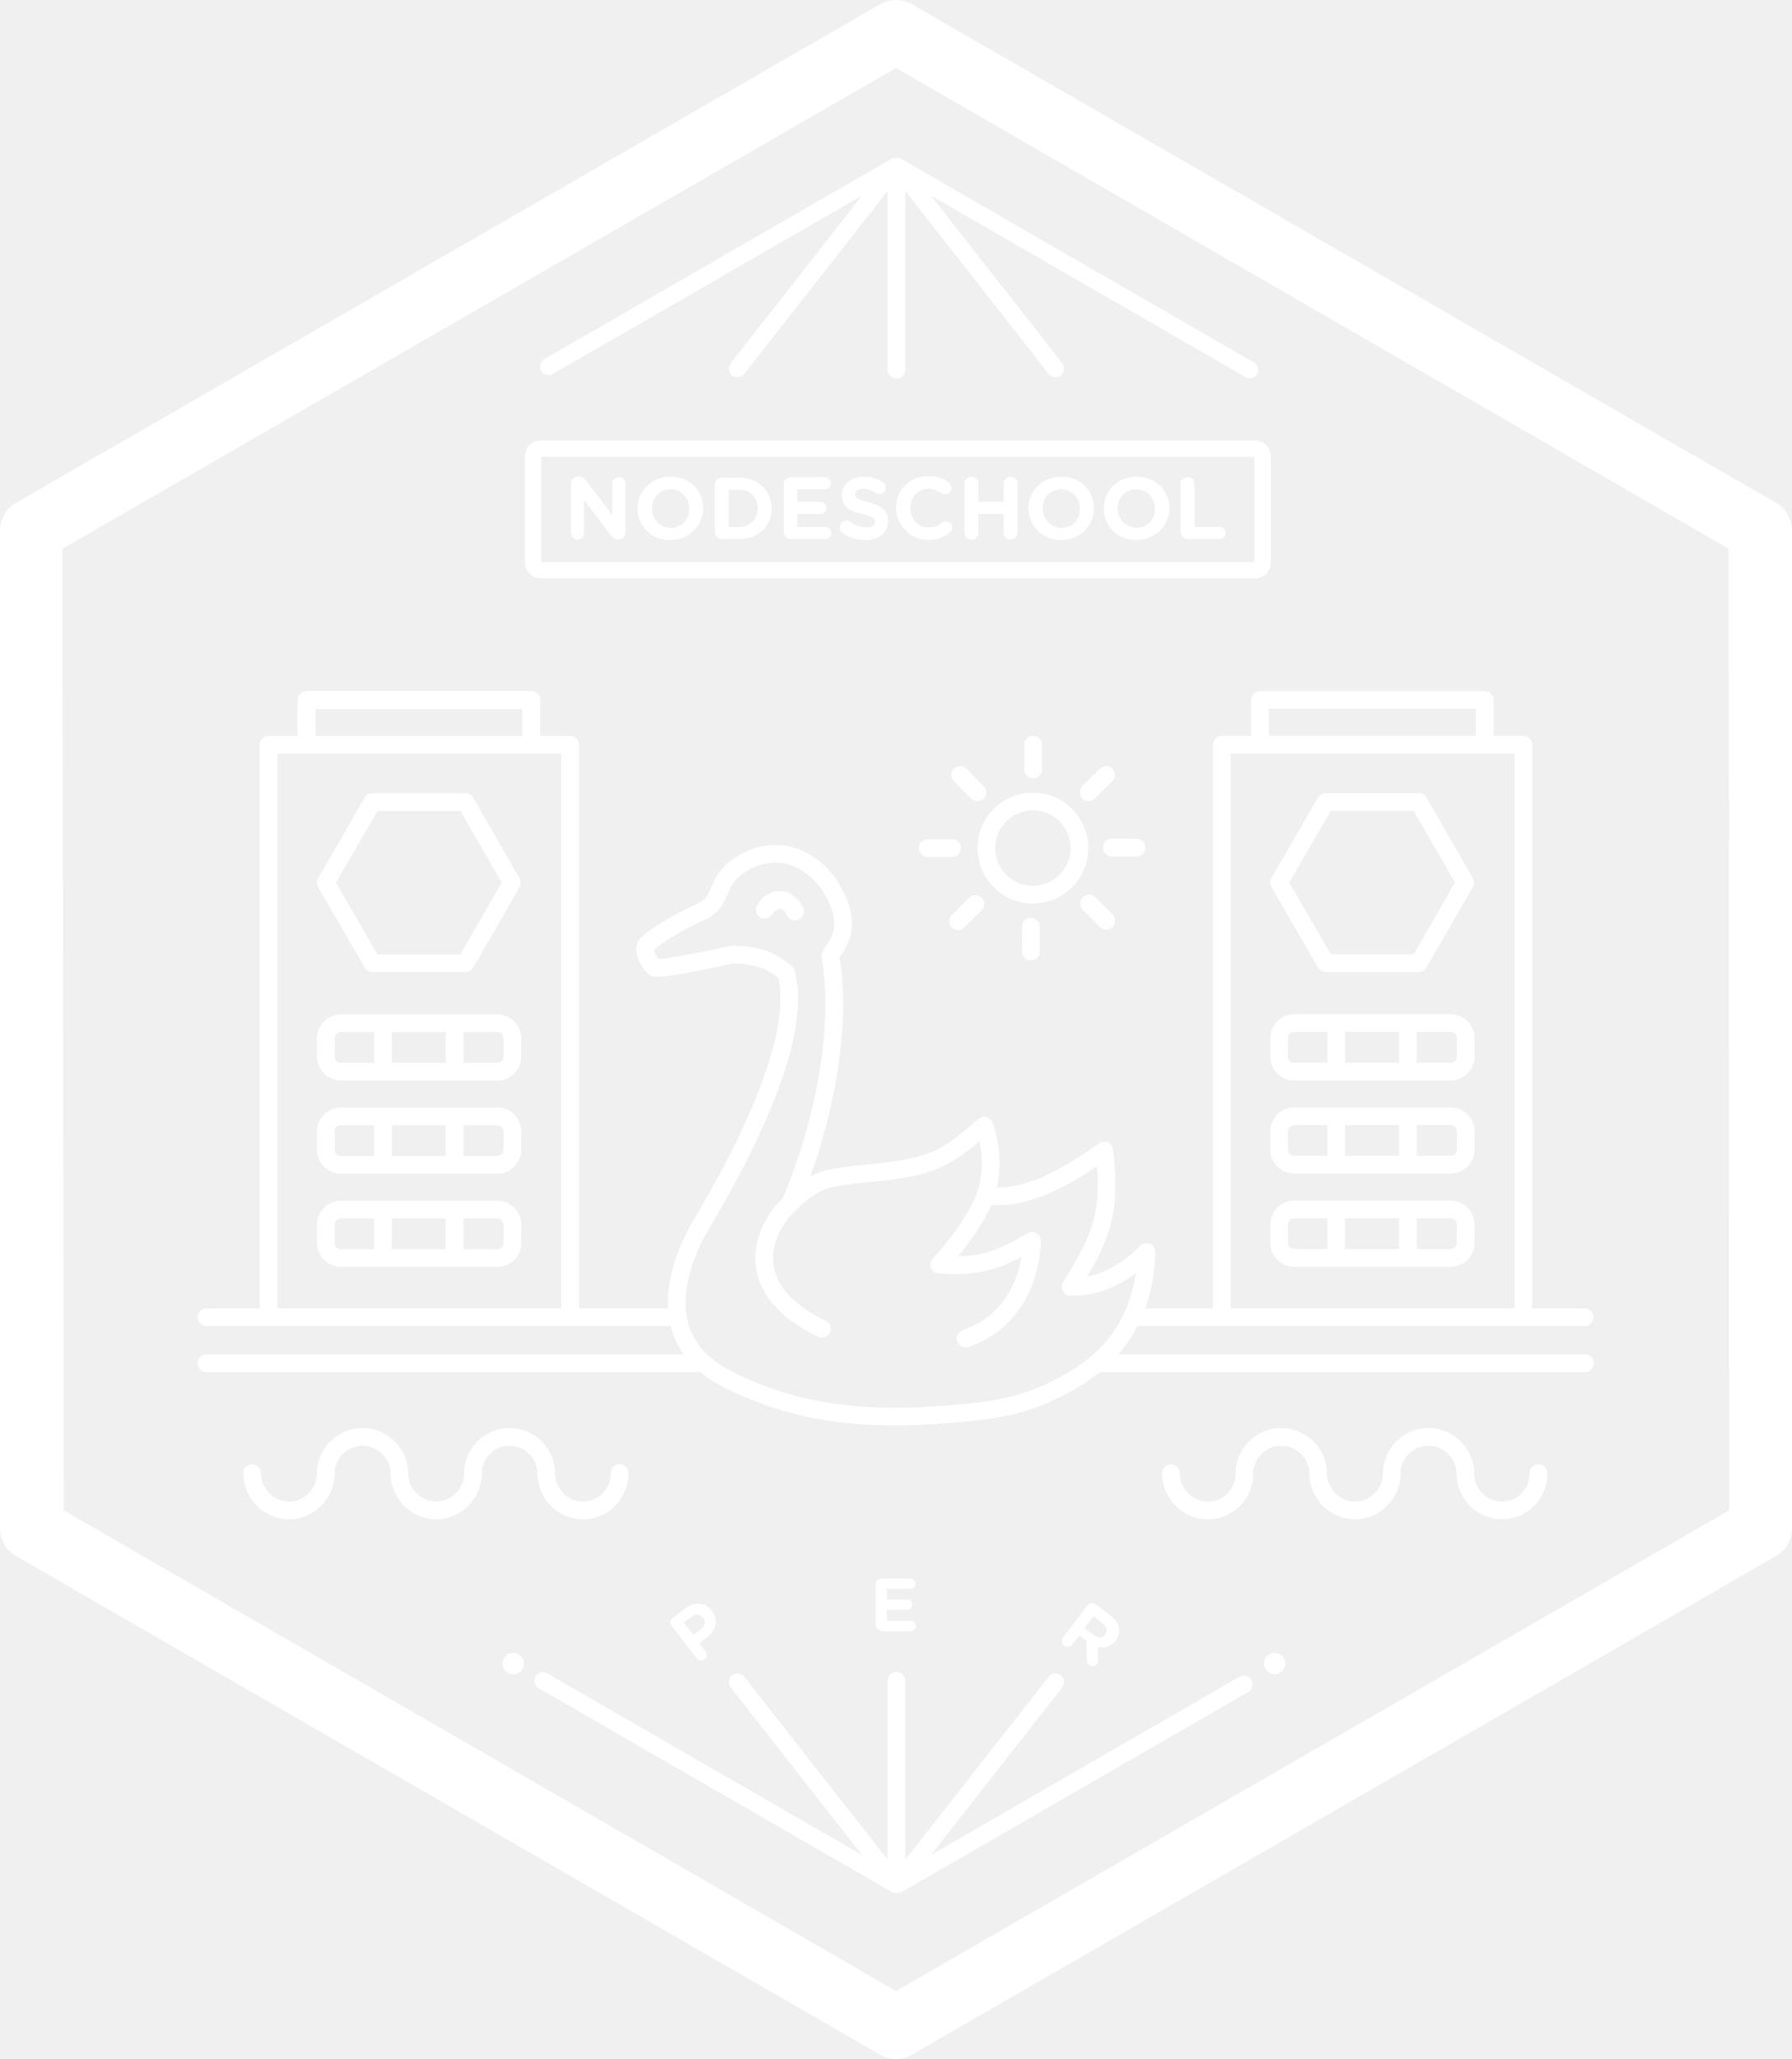
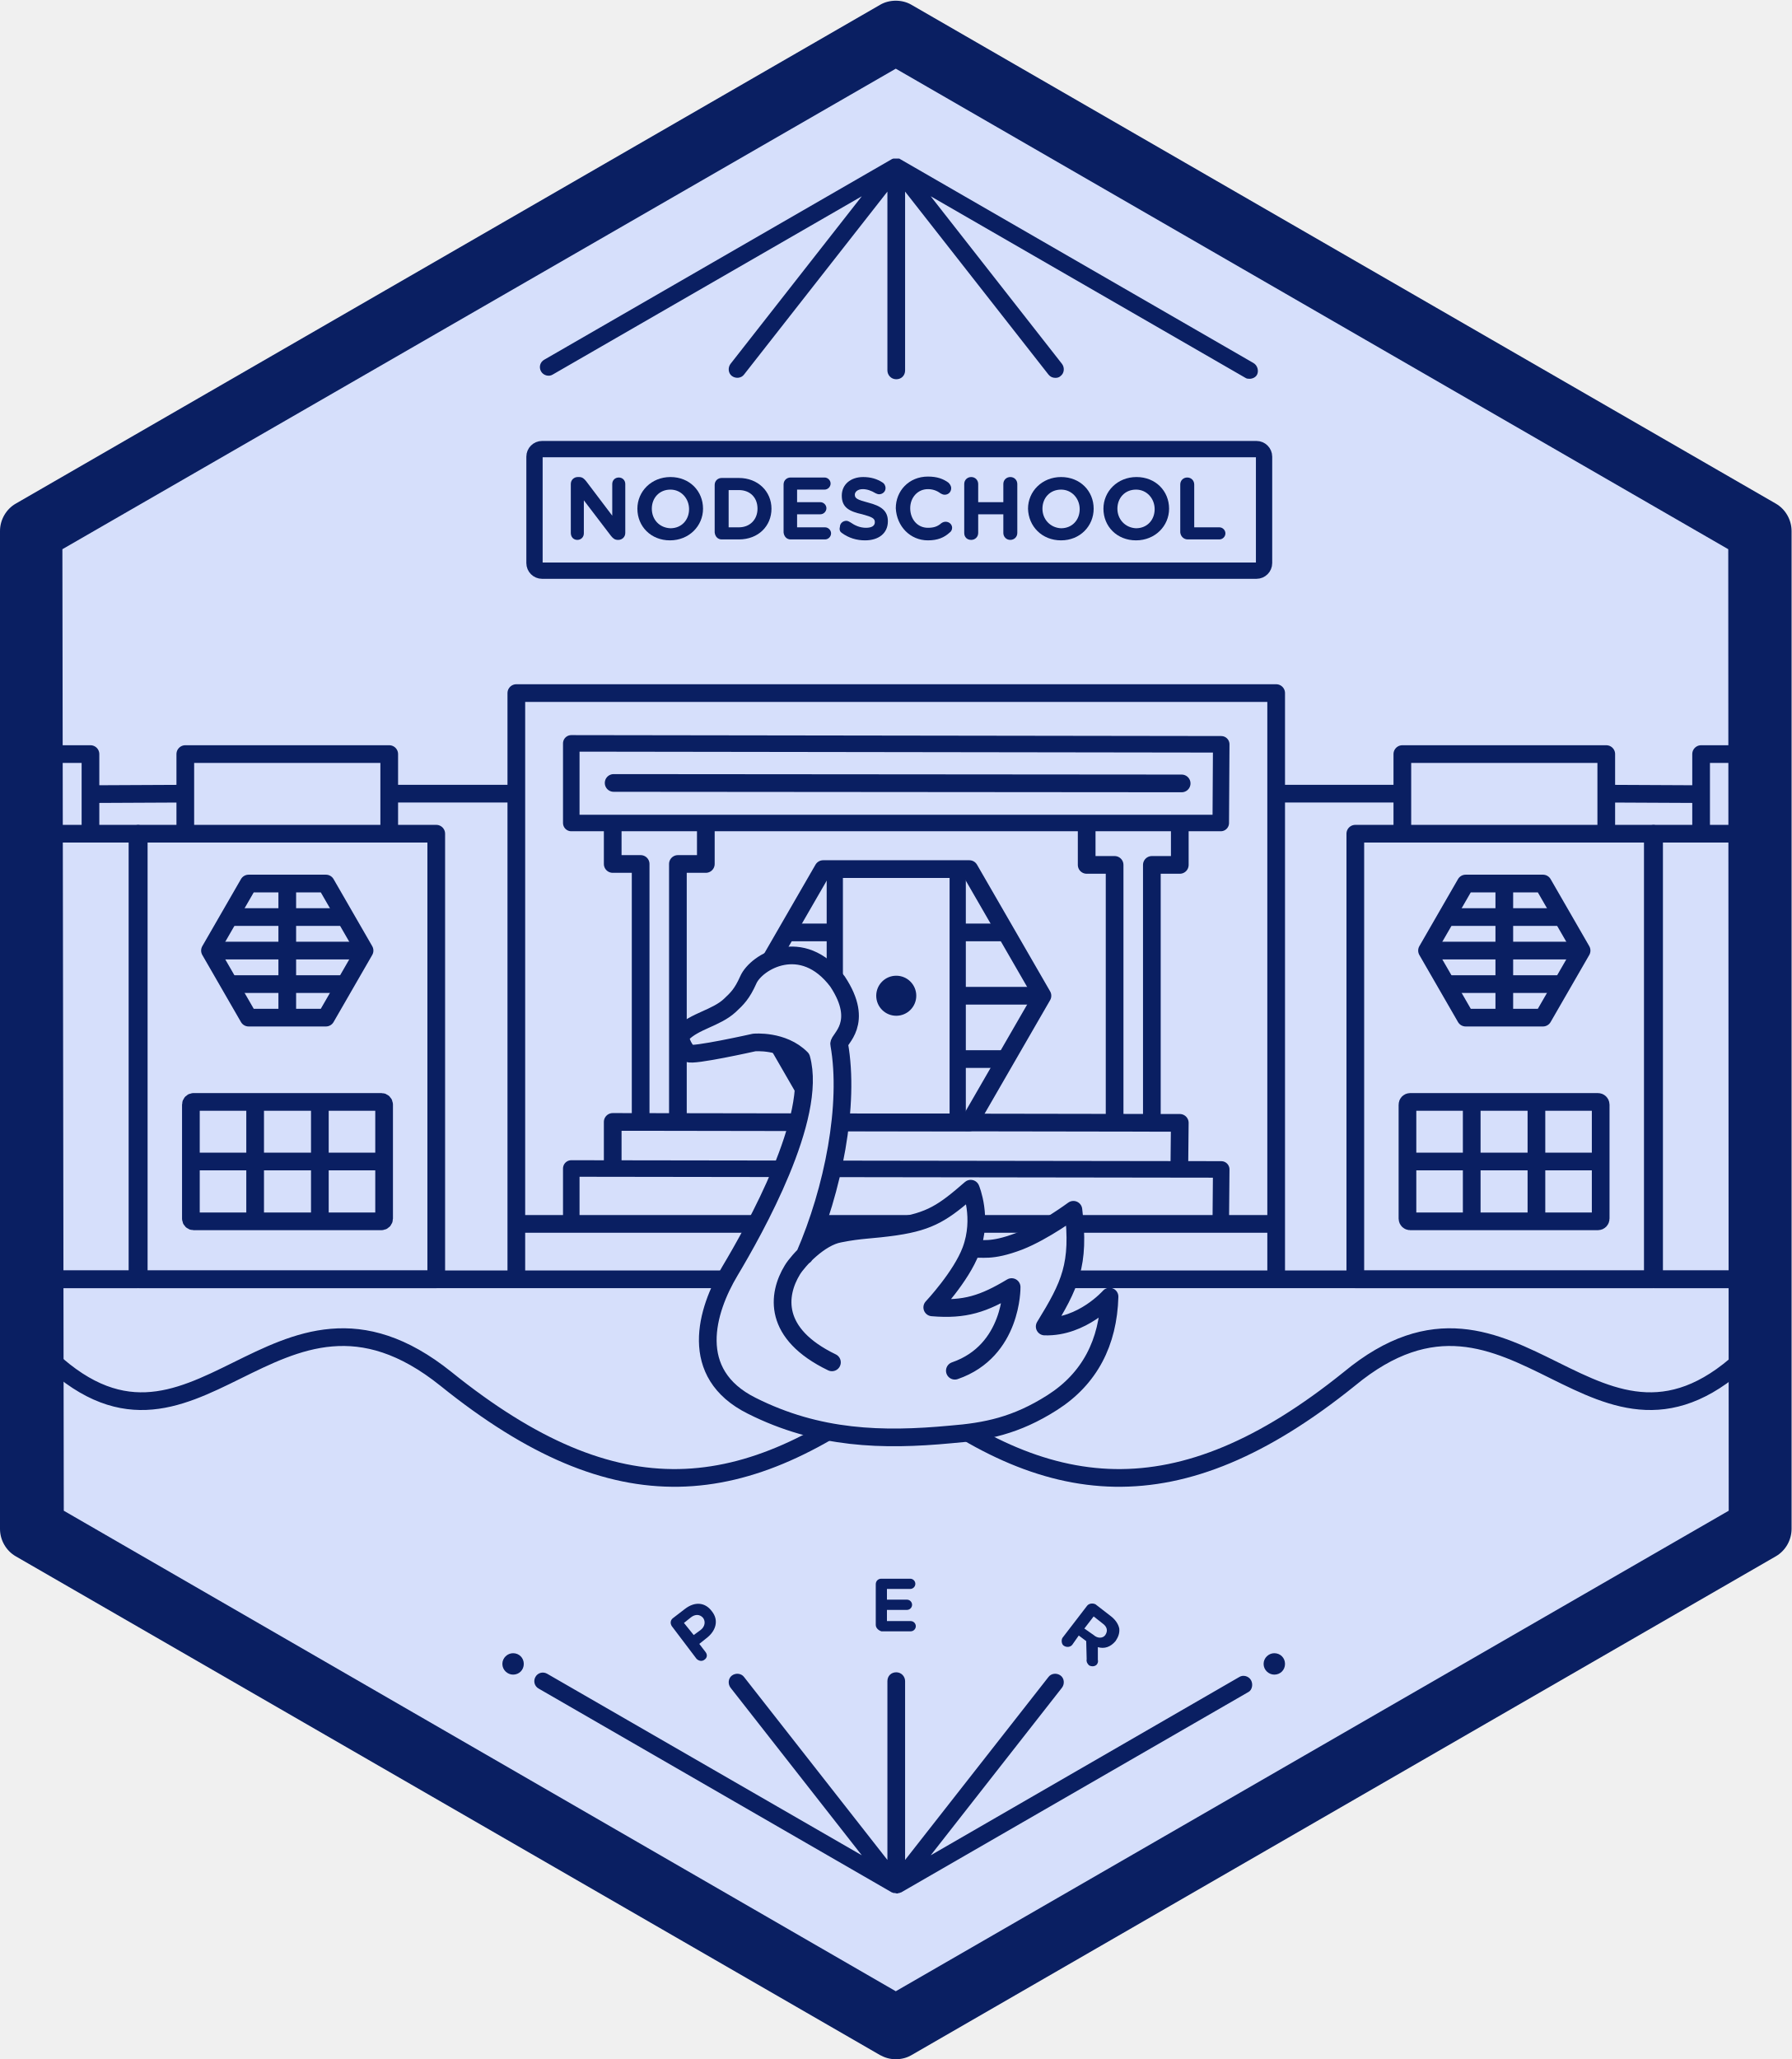
- <svg xmlns="http://www.w3.org/2000/svg" id="svg3032" viewBox="0 0 384.8 442.1" version="1.1">
-   <g id="layer1" transform="translate(207.66 -228.08)">
-     <g fill="#fff">
-       <path id="path391-0-3" d="m61.543 305.88-75.9-43.8c-0.1-0.1-0.2-0.1-0.3-0.1h-0.1-0.1-0.3-0.1-0.1-0.4c-0.1 0-0.2 0.1-0.3 0.1l-74.7 43.1c-0.9 0.5-1.2 1.6-0.7 2.5s1.7 1.2 2.5 0.7l66.4-38.3-28.2 36c-0.6 0.8-0.5 2 0.3 2.6s2 0.5 2.6-0.3l30.8-39.3v38.4c0 1 0.8 1.9 1.9 1.9s1.9-0.8 1.9-1.9v-38.4l30.8 39.3c0.4 0.5 0.9 0.7 1.5 0.7 0.4 0 0.8-0.1 1.1-0.4 0.8-0.6 0.9-1.8 0.3-2.6l-28.2-36 67.6 39c0.3 0.2 0.6 0.2 0.9 0.2 0.6 0 1.3-0.3 1.6-0.9 0.4-0.8 0.1-2-0.8-2.5z" />
-       <path id="path393-9-2" d="m61.043 588.78c-0.5-0.9-1.7-1.2-2.5-0.7l-66.3 38.3 28.2-36c0.6-0.8 0.5-2-0.3-2.6s-2-0.5-2.6 0.3l-30.8 39.3v-38.4c0-1-0.8-1.9-1.9-1.9s-1.9 0.8-1.9 1.9v38.4l-30.8-39.3c-0.6-0.8-1.8-0.9-2.6-0.3s-0.9 1.8-0.3 2.6l28.2 36-67.6-39c-0.9-0.5-2-0.2-2.5 0.7s-0.2 2 0.7 2.5l75.9 43.8h0.1c0.1 0 0.1 0.1 0.2 0.1h0.1 0.1 0.1c0.1 0 0.3 0.1 0.4 0.1 0.2 0 0.3 0 0.4-0.1h0.1 0.1c0.1 0 0.1-0.1 0.2-0.1h0.1l74.7-43.1c0.7-0.4 1-1.6 0.5-2.5z" />
-       <path id="circle395-4-2" d="m68.343 585.28c0 1.27-1.03 2.3-2.3 2.3-1.27 0-2.3-1.03-2.3-2.3 0-1.27 1.03-2.3 2.3-2.3 1.27 0 2.3 1.03 2.3 2.3z" />
-       <path id="circle397-8-1" d="m-95.157 585.28c0 1.27-1.03 2.3-2.3 2.3-1.27 0-2.3-1.03-2.3-2.3 0-1.27 1.03-2.3 2.3-2.3 1.27 0 2.3 1.03 2.3 2.3z" />
-       <path id="path405-5" d="m192.41 0c-1.18 0-2.36 0.306-3.41 0.906l-185.59 107.09c-2.104 1.2-3.41 3.51-3.41 5.91v214.28c0 2.4 1.306 4.706 3.406 5.906l185.59 107.09c1.1 0.6 2.206 0.906 3.406 0.906s2.406-0.306 3.406-0.906l185.6-107.1c2.1-1.2 3.406-3.506 3.406-5.906v-214.28c0-2.4-1.306-4.706-3.406-5.906l-185.6-107.08c-1.05-0.604-2.23-0.91-3.4-0.91zm0 14.594 178.78 103.22 0.031 54h0.094v8.375h-0.094l0.094 136.62v7.5l-178.9 103.2-178.72-103.19v-7.5l-0.25-168.72h-0.031v-30.281l179-103.22z" transform="translate(-207.66 228.08)" />
-       <path id="path141" d="m-19.594 576.93v-8.7c0-0.7 0.5-1.2 1.2-1.2h6.2c0.6 0 1.1 0.5 1.1 1.1s-0.5 1.1-1.1 1.1h-5v2.3h4.3c0.6 0 1.1 0.5 1.1 1.1s-0.5 1.1-1.1 1.1h-4.3v2.4h5.1c0.6 0 1.1 0.5 1.1 1.1s-0.5 1.1-1.1 1.1h-6.3c-0.6-0.2-1.2-0.7-1.2-1.4z" />
-       <path id="path163" d="m-63.409 577.18c-0.426-0.555-0.334-1.256 0.222-1.683l2.618-2.009c2.142-1.644 4.385-1.348 5.786 0.476 1.583 2.063 0.787 4.312-1.196 5.833l-1.507 1.157 1.339 1.745c0.426 0.555 0.334 1.256-0.222 1.683-0.555 0.426-1.256 0.334-1.683-0.222l-5.357-6.981zm6.169 0.812c0.952-0.731 1.161-1.773 0.552-2.566-0.67-0.873-1.67-0.862-2.622-0.131l-1.507 1.157 2.07 2.697 1.507-1.157z" />
-       <path id="path293" d="m25.836 572.81c0.376-0.556 1.195-0.65 1.751-0.274l3.123 2.328c1.099 0.85 1.774 1.847 1.941 2.878 0.081 0.918-0.136 1.798-0.749 2.625-1.088 1.37-2.442 1.696-3.804 1.315l0.044 2.729c0.047 0.41 0.008 0.707-0.23 0.978-0.376 0.556-1.182 0.55-1.639 0.188-0.456-0.363-0.603-0.785-0.537-1.281l-0.099-3.846-1.555-1.213-1.464 1.925c-0.376 0.556-1.195 0.65-1.751 0.274-0.556-0.376-0.65-1.195-0.274-1.751l5.242-6.875zm1.385 6.335c0.913 0.725 1.931 0.658 2.432-0.083 0.613-0.827 0.433-1.758-0.579-2.497l-1.925-1.464-1.952 2.567 2.025 1.477z" />
-       <path id="path407" d="m-83.657 343.93c0.8 0 1.4-0.6 1.4-1.4v-7.1l5.8 7.6c0.4 0.5 0.8 0.9 1.5 0.9h0.1c0.8 0 1.5-0.6 1.5-1.5v-10.5c0-0.8-0.6-1.4-1.4-1.4s-1.4 0.6-1.4 1.4v6.8l-5.6-7.4c-0.4-0.5-0.8-0.9-1.5-0.9h-0.3c-0.8 0-1.5 0.6-1.5 1.5v10.5c0 0.9 0.6 1.5 1.4 1.5z" />
-       <path id="path409" d="m-63.757 344.03c4.1 0 7.1-3.1 7.1-6.8 0-3.8-2.9-6.8-7-6.8s-7.1 3.1-7.1 6.8c0 3.8 2.9 6.8 7 6.8zm-3.9-6.8c0-2.3 1.6-4.1 4-4.1 2.3 0 4 1.9 4 4.2s-1.6 4.1-4 4.1c-2.4-0.1-4-1.9-4-4.2z" />
-       <path id="path411" d="m-52.657 343.83h3.7c4.2 0 7-2.9 7-6.6s-2.9-6.6-7-6.6h-3.7c-0.8 0-1.5 0.6-1.5 1.5v10.2c0.1 0.9 0.7 1.5 1.5 1.5zm1.5-10.6h2.2c2.4 0 4 1.6 4 4 0 2.3-1.6 4-4 4h-2.2v-8z" />
-       <path id="path413" d="m-37.857 343.83h7.4c0.7 0 1.3-0.6 1.3-1.3s-0.6-1.3-1.3-1.3h-6v-2.8h5c0.7 0 1.3-0.6 1.3-1.3s-0.6-1.3-1.3-1.3h-5v-2.7h5.9c0.7 0 1.3-0.6 1.3-1.3s-0.6-1.3-1.3-1.3h-7.3c-0.8 0-1.5 0.6-1.5 1.5v10.3c0.1 0.9 0.7 1.5 1.5 1.5z" />
-       <path id="path415" d="m-26.857 342.43c1.5 1.1 3.2 1.6 5 1.6 2.9 0 4.9-1.5 4.9-4.1 0-2.3-1.5-3.3-4.2-4-2.3-0.6-2.9-0.9-2.9-1.7 0-0.6 0.6-1.2 1.7-1.2 0.9 0 1.8 0.3 2.8 0.9 0.2 0.1 0.5 0.2 0.7 0.2 0.8 0 1.4-0.6 1.4-1.3 0-0.6-0.3-1-0.6-1.2-1.2-0.8-2.6-1.2-4.2-1.2-2.7 0-4.6 1.6-4.6 4 0 2.6 1.7 3.4 4.4 4 2.2 0.6 2.7 0.9 2.7 1.7s-0.7 1.2-1.9 1.2c-1.3 0-2.4-0.5-3.4-1.2-0.2-0.1-0.5-0.3-0.8-0.3-0.8 0-1.4 0.6-1.4 1.3-0.2 0.7 0.1 1.1 0.4 1.3z" />
-       <path id="path417" d="m-8.357 344.03c2.1 0 3.5-0.6 4.7-1.7 0.3-0.2 0.5-0.6 0.5-1 0-0.7-0.6-1.3-1.4-1.3-0.3 0-0.6 0.1-0.9 0.3-0.8 0.7-1.6 1-2.9 1-2.3 0-3.8-1.9-3.8-4.2s1.6-4.1 3.8-4.1c1 0 1.9 0.3 2.7 0.9 0.2 0.1 0.5 0.3 0.9 0.3 0.8 0 1.4-0.6 1.4-1.4 0-0.5-0.3-0.9-0.6-1.2-1.1-0.8-2.4-1.3-4.4-1.3-4.1 0-6.9 3.1-6.9 6.8 0.2 3.9 3.1 6.9 6.9 6.9z" />
-       <path id="path419" d="m0.943 343.93c0.8 0 1.5-0.6 1.5-1.5v-4h5.4v4c0 0.8 0.6 1.5 1.5 1.5 0.8 0 1.5-0.6 1.5-1.5v-10.5c0-0.8-0.6-1.5-1.5-1.5-0.8 0-1.5 0.6-1.5 1.5v3.9h-5.4v-3.9c0-0.8-0.6-1.5-1.5-1.5-0.8 0-1.5 0.6-1.5 1.5v10.5c0 0.9 0.6 1.5 1.5 1.5z" />
-       <path id="path421" d="m20.243 344.03c4.1 0 7-3.1 7-6.8 0-3.8-2.9-6.8-7-6.8s-7.1 3.1-7.1 6.8c0.1 3.8 3 6.8 7.1 6.8zm-4-6.8c0-2.3 1.6-4.1 4-4.1 2.3 0 4 1.9 4 4.2s-1.6 4.1-4 4.1c-2.3-0.1-4-1.9-4-4.2z" />
-       <path id="path423" d="m36.343 344.03c4.1 0 7.1-3.1 7.1-6.8 0-3.8-2.9-6.8-7-6.8s-7.1 3.1-7.1 6.8c0 3.8 2.9 6.8 7 6.8zm-4-6.8c0-2.3 1.6-4.1 4-4.1 2.3 0 4 1.9 4 4.2s-1.6 4.1-4 4.1c-2.3-0.1-4-1.9-4-4.2z" />
-       <path id="path425" d="m47.443 343.83h6.8c0.7 0 1.3-0.6 1.3-1.3s-0.6-1.3-1.3-1.3h-5.4v-9.2c0-0.8-0.6-1.5-1.5-1.5-0.8 0-1.5 0.6-1.5 1.5v10.3c0.1 0.9 0.8 1.5 1.6 1.5z" />
+ <svg xmlns="http://www.w3.org/2000/svg" height="124.8mm" width="108.6mm" version="1.1" viewBox="0 0 384.8 441.9">
+   <g transform="translate(-916.2,-459.9)">
+     <path d="m1109 464.2-188.3 108.3 0.3 216.9 188 108.3 187-108.3v-216.9z" fill="#d6dffb" />
+     <path stroke-linejoin="round" d="m925.5 750.2c32.6 32.6 49.4-24.1 86.5 5.7 37 29.8 64 26.5 97 1.1 32 25.4 60 28.7 97-1.1 36-29.8 53 26.9 86-5.7" stroke="#0a1f62" stroke-width="3.8" fill="none" />
+     <g stroke="#0a1f62" transform="translate(0,5.7)">
+       <g stroke-linejoin="round" fill="none" transform="translate(916.2,452.3)">
+         <path stroke-width="3.8" d="m274.1 276.5v-125.9h-163.2v125.9" />
+         <path stroke-width="3.548" d="m122.7 264.6v-11.9l139.6 0.2-0.1 11.7" />
+         <path stroke-width="3.8" d="m131.6 252.7v-10l121.8 0.2-0.1 9.8" />
+         <path stroke-width="3.548" d="m122.7 178.5v-17.1l139.6 0.2-0.1 16.9z" />
+         <path stroke-width="3.8" d="m137.6 242.7v-55.4h-6v-8.8m20 0v8.8h-6v55.4" />
+         <path stroke-width="3.8" d="m239.4 242.9v-55.4h-6v-8.8m20 0v8.8h-6v55.4" />
+       </g>
+       <path stroke-linejoin="round" d="m1048 622.2 122 0.1z" stroke-width="3.8" fill="none" />
+       <g transform="translate(916.2,184.1)">
+         <g fill="none">
+           <path stroke-linejoin="round" stroke-width="3.8" d="m208.2 511h-31.4l-15.7-27.2 15.7-27.2h31.4l15.7 27.2z" />
+           <path stroke-linejoin="round" stroke-width="3.488" d="m179.3 456.6v54.4m26.4 0v-54.4" />
+           <g stroke-width="3.8">
+             <path d="m161.1 483.8h18.3-18.3z" />
+             <path d="m216.1 497.4h-10.4" />
+             <path d="m179.3 497.4h-10.4" />
+             <path d="m205.6 483.8h18.3-18.3z" />
+             <path d="m179.3 470.2h-10.4" />
+             <path d="m216.1 470.2h-10.4" />
+           </g>
+         </g>
+         <circle cy="483.8" cx="192.5" r="3.8" fill="#0a1f62" />
+       </g>
    </g>
-     <g stroke="#fff" fill="none">
-       <rect id="rect4498" stroke-linejoin="round" ry="1.633" height="26.111" width="156.66" stroke-linecap="round" y="324.41" x="-93.187" stroke-width="3.5" />
-       <g id="g5468" stroke-linejoin="round" stroke-linecap="round" stroke-width="3.8">
-         <path id="path4852" d="m-31.17 513.4c-14.92-7.2-13.72-17-9.94-23.2 1.46-2.4 6.82-8.2 11.83-9.1 5.39-1.1 8.01-0.9 14.15-1.8 8.759-1.3 12.026-3.6 18.807-9.5 0 0 3.117 7.3 0.06 15.5-2.466 6.6-9.717 14.3-9.717 14.3 8.196 0.7 12.925-0.9 19.93-5.1 0 0 0.26 16-14.258 21m4.327-30.5c2.499-0.4 4.468 0.8 11.831-2 6.34-2.5 13.61-7.9 13.61-7.9 1.65 13.8-0.83 18.9-7.21 29.3 9.43 0.3 16.28-7.5 16.28-7.5-0.32 11.5-4.96 20.6-14.38 26.6-9.09 5.8-16.685 7.3-25.534 8-17.046 1.6-33.196 1.2-49.916-7.2-16.27-8.1-11.35-24-5.5-33.8 6.27-10.5 22.05-38.6 17.95-53.4-4.64-4.7-11.86-4-11.86-4s-15.6 3.5-16.49 2.7c-1.3-1.3-2.52-3.9-1.66-4.8 3.13-3.3 12.41-7.5 12.41-7.5 1.72-1.1 2.16-1.4 3.97-5.7 1.9-4.5 13.82-11.8 22.72 0 6.95 10.5 0.14 14.5 0.41 15.7 2.71 15.2-1.48 36.5-8.7 53.1" />
-         <path id="path4856" d="m-43.45 423.4c1.86-3 5.09-2.7 6.5 0.4" />
+     <g stroke="#0a1f62" stroke-width="3.8" fill="none">
+       <g transform="translate(916.2,460.1)">
+         <path stroke-linejoin="round" d="m291.1 274.4v-95.7h63.9v95.7z" />
+         <g transform="translate(6.2)">
+           <path stroke-linejoin="round" d="m325.2 218.2h-16.6l-8.3-14.4 8.3-14.4h16.6l8.3 14.4z" />
+           <path d="m300.3 203.8h33.2z" />
+           <path d="m304.5 196.6h24.8z" />
+           <path d="m304.5 211h24.8z" />
+           <path d="m316.9 218.2v-28.8z" />
+         </g>
+         <rect stroke-linejoin="round" ry=".584" height="25.65" width="41.5" y="236.3" x="302.3" />
+         <path d="m316.1 262v-25.7z" />
+         <path d="m330 262v-25.7z" />
+         <path d="m302.3 249.1h41.5z" />
+         <path stroke-linejoin="round" d="m345 178.7v-17.1h-43.8v17.1" />
+         <g stroke-linejoin="round" transform="translate(64.17,6.08e-6)">
+           <path d="m291.1 274.4v-95.7h22.7v95.7z" />
+           <path d="m313.8 178.7v-17.1h-12.6v17.1" />
+         </g>
+         <path d="m345 170.1 20.4 0.1z" />
+         <path d="m301.2 170.1h-27.1z" />
      </g>
-       <path id="path4990" stroke-linejoin="round" d="m-153.5 544.4c0 4.4 3.5 8 8 8 4.2 0 7.8-3.6 7.8-8v0c0-4.2 3.5-7.8 7.9-7.8 4.3 0 7.9 3.6 7.9 7.8 0 4.4 3.6 8 7.9 8s7.9-3.6 7.9-8v0c0-4.2 3.5-7.8 7.87-7.8 4.33 0 7.87 3.6 7.87 7.8v0c0 4.4 3.55 8 7.88 8 4.41 0 7.88-3.6 7.88-8" stroke-linecap="round" stroke-width="3.8" />
-       <path id="path4990-7" stroke-linejoin="round" d="m43.78 544.4c0 4.4 3.5 8 8 8 4.2 0 7.8-3.6 7.8-8v0c0-4.2 3.5-7.8 7.9-7.8 4.32 0 7.92 3.6 7.92 7.8 0 4.4 3.6 8 7.9 8s7.9-3.6 7.9-8v0c0-4.2 3.5-7.8 7.9-7.8 4.3 0 7.9 3.6 7.9 7.8v0c0 4.4 3.5 8 7.9 8s7.8-3.6 7.8-8" stroke-linecap="round" stroke-width="3.8" />
-       <g id="g5472" stroke-linejoin="round" stroke-linecap="round" stroke-width="3.8">
-         <path id="path5081" d="m340.4 292.7h-104.9" transform="translate(-207.7,228.1)" />
-         <path id="path4771" d="m44.36 292.7h106.74" transform="translate(-207.7,228.1)" />
-         <path id="path4771-5" d="m-163.3 510.9h101.2" />
-         <path id="path5081-6" d="m132.6 510.9h-97.17" />
+       <g transform="matrix(-1,0,0,1,1301,460.1)">
+         <path stroke-linejoin="round" fill="#d6dffb" d="m291.1 274.4v-95.7h63.9v95.7z" />
+         <g transform="translate(6.2)">
+           <path stroke-linejoin="round" d="m325.2 218.2h-16.6l-8.3-14.4 8.3-14.4h16.6l8.3 14.4z" />
+           <path d="m300.3 203.8h33.2z" />
+           <path d="m304.5 196.6h24.8z" />
+           <path d="m304.5 211h24.8z" />
+           <path d="m316.9 218.2v-28.8z" />
+         </g>
+         <rect stroke-linejoin="round" ry=".584" height="25.65" width="41.5" y="236.3" x="302.3" />
+         <path d="m316.1 262v-25.7z" />
+         <path d="m330 262v-25.7z" />
+         <path d="m302.3 249.1h41.5z" />
+         <path stroke-linejoin="round" d="m345 178.7v-17.1h-43.8v17.1" />
+         <g stroke-linejoin="round" transform="translate(64.17,6.08e-6)">
+           <path d="m291.1 274.4v-95.7h22.7v95.7z" />
+           <path d="m313.8 178.7v-17.1h-12.6v17.1" />
+         </g>
+         <path d="m345 170.1 20.4 0.1z" />
+         <path d="m301.2 170.1h-27.1z" />
      </g>
-       <path id="path5124" stroke-linejoin="round" d="m114.1 159.9v-9.6h-24.14-24.1v9.6" transform="translate(-207.7,228.1)" stroke-width="3.8" />
-       <g id="g5274" stroke-width="3.8">
-         <g stroke-linejoin="round">
-           <path id="path5118" d="m-150 510.9v-122.9h64.76v122.9" />
-           <path id="path5124-4" d="m-93.54 388v-9.6h-24.16-24.1v9.6" />
-           <path id="path5205" d="m-97.73 417.6-9.97 17.3h-20l-10-17.3 10-17.3h20z" />
-         </g>
-         <g id="g5228">
-           <rect id="rect5163" stroke-linejoin="round" ry="3.262" height="10.41" width="40.08" y="487.8" x="-137.7" />
-           <path id="path5222" d="m82.26 259.7v10.4-10.4zm15.4 0v10.4-10.4z" transform="translate(-207.7,228.1)" />
-         </g>
-         <g id="g5228-2" transform="translate(.0028 -20.02)">
-           <rect id="rect5163-6" stroke-linejoin="round" ry="3.262" height="10.41" width="40.08" y="487.8" x="-137.7" />
-           <path id="path5222-1" d="m82.26 259.7v10.4-10.4zm15.4 0v10.4-10.4z" transform="translate(-207.7,228.1)" />
-         </g>
-         <g id="g5228-2-2" transform="translate(.0028 -40.02)">
-           <rect id="rect5163-6-8" stroke-linejoin="round" ry="3.262" height="10.41" width="40.08" y="487.8" x="-137.7" />
-           <path id="path5222-1-9" d="m82.26 259.7v10.4-10.4zm15.4 0v10.4-10.4z" transform="translate(-207.7,228.1)" />
-         </g>
+       <path d="m1190 722.6h-163" />
+     </g>
+     <path d="m1291 734.5h-364.6" stroke="#0a1f62" stroke-width="3.8" />
+     <g fill="#0a1f62" transform="translate(916.2,459.9)">
+       <path d="m269.2 77.8-75.9-43.8c-0.1-0.1-0.2-0.1-0.3-0.1h-1.1c-0.1 0-0.2 0.1-0.3 0.1l-74.7 43.1c-0.9 0.5-1.2 1.6-0.7 2.5s1.7 1.2 2.5 0.7l66.4-38.3-28.2 36c-0.6 0.8-0.5 2 0.3 2.6s2 0.5 2.6-0.3l30.8-39.3v38.4c0 1 0.8 1.9 1.9 1.9s1.9-0.8 1.9-1.9v-38.4l30.8 39.3c0.4 0.5 0.9 0.7 1.5 0.7 0.4 0 0.8-0.1 1.1-0.4 0.8-0.6 0.9-1.8 0.3-2.6l-28.2-36 67.6 39c0.3 0.2 0.6 0.2 0.9 0.2 0.6 0 1.3-0.3 1.6-0.9 0.4-0.8 0.1-2-0.8-2.5z" />
+       <path d="m268.7 360.7c-0.5-0.9-1.7-1.2-2.5-0.7l-66.3 38.3 28.2-36c0.6-0.8 0.5-2-0.3-2.6s-2-0.5-2.6 0.3l-30.8 39.3v-38.4c0-1-0.8-1.9-1.9-1.9s-1.9 0.8-1.9 1.9v38.4l-30.8-39.3c-0.6-0.8-1.8-0.9-2.6-0.3s-0.9 1.8-0.3 2.6l28.2 36-67.6-39c-0.9-0.5-2-0.2-2.5 0.7s-0.2 2 0.7 2.5l75.9 43.8h0.1c0.1 0 0.1 0.1 0.2 0.1h0.3c0.1 0 0.3 0.1 0.4 0.1 0.2 0 0.3 0 0.4-0.1h0.2c0.1 0 0.1-0.1 0.2-0.1h0.1l74.7-43.1c0.7-0.4 1-1.6 0.5-2.5z" />
+       <path d="m276 357.2c0 1.3-1 2.3-2.3 2.3-1.2 0-2.3-1-2.3-2.3s1.1-2.3 2.3-2.3c1.3 0 2.3 1 2.3 2.3z" />
+       <path d="m112.5 357.2c0 1.3-1 2.3-2.3 2.3-1.2 0-2.3-1-2.3-2.3s1.1-2.3 2.3-2.3c1.3 0 2.3 1 2.3 2.3z" />
+       <path d="m188.1 348.8v-8.7c0-0.7 0.5-1.2 1.2-1.2h6.2c0.6 0 1.1 0.5 1.1 1.1s-0.5 1.1-1.1 1.1h-5v2.3h4.3c0.6 0 1.1 0.5 1.1 1.1s-0.5 1.1-1.1 1.1h-4.3v2.4h5.1c0.6 0 1.1 0.5 1.1 1.1s-0.5 1.1-1.1 1.1h-6.3c-0.6-0.2-1.2-0.7-1.2-1.4z" />
+       <path d="m144.3 349.1c-0.4-0.6-0.3-1.3 0.2-1.7l2.6-2c2.2-1.7 4.4-1.4 5.8 0.5 1.6 2 0.8 4.3-1.2 5.8l-1.5 1.2 1.3 1.7c0.5 0.6 0.4 1.3-0.2 1.7-0.5 0.4-1.2 0.3-1.7-0.2l-5.3-7zm6.2 0.8c0.9-0.7 1.1-1.8 0.5-2.6-0.7-0.8-1.7-0.8-2.6-0.1l-1.5 1.2 2.1 2.6 1.5-1.1z" />
+       <path d="m233.5 344.7c0.4-0.5 1.2-0.6 1.8-0.3l3.1 2.4c1.1 0.8 1.8 1.8 2 2.8 0.1 1-0.2 1.8-0.8 2.7-1.1 1.3-2.4 1.7-3.8 1.3v2.7c0.1 0.4 0 0.7-0.2 1-0.4 0.5-1.2 0.5-1.7 0.2-0.4-0.4-0.6-0.8-0.5-1.3l-0.1-3.9-1.6-1.2-1.4 2c-0.4 0.5-1.2 0.6-1.8 0.2-0.5-0.3-0.6-1.2-0.3-1.7l5.3-6.9zm1.4 6.3c0.9 0.8 2 0.7 2.5 0 0.6-0.9 0.4-1.8-0.6-2.5l-1.9-1.5-2 2.6 2 1.4z" />
+       <path d="m124 115.8c0.8 0 1.4-0.6 1.4-1.4v-7.1l5.8 7.6c0.4 0.5 0.8 0.9 1.5 0.9h0.1c0.8 0 1.5-0.6 1.5-1.5v-10.5c0-0.8-0.6-1.4-1.4-1.4s-1.4 0.6-1.4 1.4v6.8l-5.6-7.4c-0.4-0.5-0.8-0.9-1.5-0.9h-0.3c-0.8 0-1.5 0.6-1.5 1.5v10.5c0 0.9 0.6 1.5 1.4 1.5z" />
+       <path d="m143.9 115.9c4.1 0 7.1-3.1 7.1-6.8 0-3.8-2.9-6.8-7-6.8s-7.1 3.1-7.1 6.8c0 3.8 2.9 6.8 7 6.8zm-3.9-6.8c0-2.3 1.6-4.1 4-4.1 2.3 0 4 1.9 4 4.2s-1.6 4.1-4 4.1c-2.4-0.1-4-1.9-4-4.2z" />
+       <path d="m155 115.7h3.7c4.2 0 7-2.9 7-6.6s-2.9-6.6-7-6.6h-3.7c-0.8 0-1.5 0.6-1.5 1.5v10.2c0.1 0.9 0.7 1.5 1.5 1.5zm1.5-10.6h2.2c2.4 0 4 1.6 4 4 0 2.3-1.6 4-4 4h-2.2v-8z" />
+       <path d="m169.8 115.7h7.4c0.7 0 1.3-0.6 1.3-1.3s-0.6-1.3-1.3-1.3h-6v-2.8h5c0.7 0 1.3-0.6 1.3-1.3s-0.6-1.3-1.3-1.3h-5v-2.7h5.9c0.7 0 1.3-0.6 1.3-1.3s-0.6-1.3-1.3-1.3h-7.3c-0.8 0-1.5 0.6-1.5 1.5v10.3c0.1 0.9 0.7 1.5 1.5 1.5z" />
+       <path d="m180.8 114.3c1.5 1.1 3.2 1.6 5 1.6 2.9 0 4.9-1.5 4.9-4.1 0-2.3-1.5-3.3-4.2-4-2.3-0.6-2.9-0.9-2.9-1.7 0-0.6 0.6-1.2 1.7-1.2 0.9 0 1.8 0.3 2.8 0.9 0.2 0.1 0.5 0.2 0.7 0.2 0.8 0 1.4-0.6 1.4-1.3 0-0.6-0.3-1-0.6-1.2-1.2-0.8-2.6-1.2-4.2-1.2-2.7 0-4.6 1.6-4.6 4 0 2.6 1.7 3.4 4.4 4 2.2 0.6 2.7 0.9 2.7 1.7s-0.7 1.2-1.9 1.2c-1.3 0-2.4-0.5-3.4-1.2-0.2-0.1-0.5-0.3-0.8-0.3-0.8 0-1.4 0.6-1.4 1.3-0.2 0.7 0.1 1.1 0.4 1.3z" />
+       <path d="m199.3 115.9c2.1 0 3.5-0.6 4.7-1.7 0.3-0.2 0.5-0.6 0.5-1 0-0.7-0.6-1.3-1.4-1.3-0.3 0-0.6 0.1-0.9 0.3-0.8 0.7-1.6 1-2.9 1-2.3 0-3.8-1.9-3.8-4.2s1.6-4.1 3.8-4.1c1 0 1.9 0.3 2.7 0.9 0.2 0.1 0.5 0.3 0.9 0.3 0.8 0 1.4-0.6 1.4-1.4 0-0.5-0.3-0.9-0.6-1.2-1.1-0.8-2.4-1.3-4.4-1.3-4.1 0-6.9 3.1-6.9 6.8 0.2 3.9 3.1 6.9 6.9 6.9z" />
+       <path d="m208.6 115.8c0.8 0 1.5-0.6 1.5-1.5v-4h5.4v4c0 0.8 0.6 1.5 1.5 1.5 0.8 0 1.5-0.6 1.5-1.5v-10.5c0-0.8-0.6-1.5-1.5-1.5-0.8 0-1.5 0.6-1.5 1.5v3.9h-5.4v-3.9c0-0.8-0.6-1.5-1.5-1.5-0.8 0-1.5 0.6-1.5 1.5v10.5c0 0.9 0.6 1.5 1.5 1.5z" />
+       <path d="m227.9 115.9c4.1 0 7-3.1 7-6.8 0-3.8-2.9-6.8-7-6.8s-7.1 3.1-7.1 6.8c0.1 3.8 3 6.8 7.1 6.8zm-4-6.8c0-2.3 1.6-4.1 4-4.1 2.3 0 4 1.9 4 4.2s-1.6 4.1-4 4.1c-2.3-0.1-4-1.9-4-4.2z" />
+       <path d="m244 115.9c4.1 0 7.1-3.1 7.1-6.8 0-3.8-2.9-6.8-7-6.8s-7.1 3.1-7.1 6.8c0 3.8 2.9 6.8 7 6.8zm-4-6.8c0-2.3 1.6-4.1 4-4.1 2.3 0 4 1.9 4 4.2s-1.6 4.1-4 4.1c-2.3-0.1-4-1.9-4-4.2z" />
+       <path d="m255.1 115.7h6.8c0.7 0 1.3-0.6 1.3-1.3s-0.6-1.3-1.3-1.3h-5.4v-9.2c0-0.8-0.6-1.5-1.5-1.5-0.8 0-1.5 0.6-1.5 1.5v10.3c0.1 0.9 0.8 1.5 1.6 1.5z" />
+       <path d="m192.4 0c-1.2 0-2.4 0.3-3.4 0.9l-185.6 107.1c-2.1 1.2-3.4 3.5-3.4 5.9v214.3c0 2.4 1.3 4.7 3.4 5.9l185.6 107.1c1.1 0.6 2.2 0.9 3.4 0.9s2.4-0.3 3.4-0.9l185.6-107.1c2.1-1.2 3.4-3.5 3.4-5.9v-214.3c0-2.4-1.3-4.7-3.4-5.9l-185.6-107.1c-1-0.6-2.2-0.9-3.4-0.9zm0 14.6 178.8 103.2 0.1 206.5l-178.9 103.2-178.7-103.2-0.3-206.5 179-103.2z" />
+     </g>
+     <rect stroke-linejoin="round" ry="1.633" height="26.11" width="156.7" stroke="#0a1f62" stroke-linecap="round" y="556.2" x="1031" stroke-width="3.5" fill="none" />
+     <g stroke-linejoin="round" transform="matrix(.9081 0 0 .9081 933.8 267.9)">
+       <g transform="matrix(.942 0 0 .942 206.8 9.796)" stroke-linecap="round" stroke-width="4.442" fill="none">
+         <path d="m-31.17 561.8c-14.92-7.2-13.72-17-9.94-23.2 1.46-2.4 6.82-8.2 11.83-9.1 5.39-1.1 8.01-0.9 14.15-1.8 8.759-1.3 12.03-3.6 18.81-9.5 0 0 3.117 7.3 0.06 15.5-2.466 6.6-9.717 14.3-9.717 14.3 8.196 0.7 12.92-0.9 19.927-5.1 0 0 0.26 16-14.257 21m4.327-30.5c2.499-0.4 4.468 0.8 11.83-2 6.34-2.5 13.61-7.9 13.61-7.9 1.65 13.8-0.83 18.9-7.21 29.3 9.43 0.3 16.28-7.5 16.28-7.5-0.32 11.5-4.96 20.6-14.38 26.6-9.09 5.8-16.68 7.3-25.53 8-17.05 1.6-33.2 1.2-49.92-7.2-16.27-8.1-11.35-24-5.5-33.8 6.27-10.5 22.05-38.6 17.95-53.4-4.64-4.7-11.86-4-11.86-4s-15.6 3.5-16.49 2.7c-1.3-1.3-2.52-3.9-1.66-4.8 3.13-3.3 8.6-4 12.05-7.2 1.82-1.7 3.07-2.9 4.63-6.4 2-4.6 13.52-11.4 22.42 0.4 6.95 10.5 0.14 14.5 0.41 15.7 2.71 15.2-1.48 36.5-8.7 53.1" />
      </g>
-       <g id="g5274-2" transform="translate(204.7 -.0235)" stroke-width="3.8">
-         <g stroke-linejoin="round">
-           <path id="path5118-2" d="m-150 510.9v-122.9h64.76v122.9" />
-           <path id="path5124-4-2" d="m-93.54 388v-9.6h-24.16-24.1v9.6" />
-           <path id="path5205-8" d="m-97.73 417.6-9.97 17.3h-20l-10-17.3 10-17.3h20z" />
-         </g>
-         <g id="g5228-29">
-           <rect id="rect5163-7" stroke-linejoin="round" ry="3.262" height="10.41" width="40.08" y="487.8" x="-137.7" />
-           <path id="path5222-5" d="m82.26 259.7v10.4-10.4zm15.4 0v10.4-10.4z" transform="translate(-207.7,228.1)" />
-         </g>
-         <g id="g5228-2-1" transform="translate(.0028 -20.02)">
-           <rect id="rect5163-6-3" stroke-linejoin="round" ry="3.262" height="10.41" width="40.08" y="487.8" x="-137.7" />
-           <path id="path5222-1-94" d="m82.26 259.7v10.4-10.4zm15.4 0v10.4-10.4z" transform="translate(-207.7,228.1)" />
-         </g>
-         <g id="g5228-2-2-6" transform="translate(.0028 -40.02)">
-           <rect id="rect5163-6-8-9" stroke-linejoin="round" ry="3.262" height="10.41" width="40.08" y="487.8" x="-137.7" />
-           <path id="path5222-1-9-9" d="m82.26 259.7v10.4-10.4zm15.4 0v10.4-10.4z" transform="translate(-207.7,228.1)" />
+       <g stroke-width="4.185" transform="translate(-.0499 -5.551)">
+         <path fill="#d6dffb" d="m167.8 444c-4.1 0.1-8.1 2.6-9.7 6.4-1.8 3.9-5.4 6.5-9.1 8.2-1.9 1.1-4.1 1.7-5.6 3.2-0.9 1.5 0.8 3.5 2.4 2.9 4.7-0.6 9.2-2 13.9-2.5 4-0.1 8.3 1 11.1 3.9 1.4 1.8 1 4.1 1.2 6.2 0 7.4-2.6 14.4-5.2 21.2-3.6 9-8.4 17.5-13.2 26-3 5.6-5.5 12.3-3.7 18.7 1.5 5.4 6.4 9 11.4 11.1 10.6 4.8 22.4 6.7 34 6.1 9.7-0.4 19.8-0.7 28.7-5.2 7.2-3.3 13.8-9.2 16.2-17 0.4-1.6 1.3-3.3 1-5-1.1-1.2-2.4 0.6-3.5 1-3.2 1.7-6.9 2.8-10.5 2.4-1.2-0.8 0-2.2 0.4-3.1 2.9-4.9 5.8-10.1 6-15.9 0-2.1 0.4-4.3 0-6.4-1.4-1-2.6 1-3.9 1.4-5.3 3.2-11.3 6.1-17.7 5.8-1.4 0.5-1.5 2.4-2.5 3.4-1.2 2.4-3.1 4.4-4.4 6.7-0.1 1.8 1.9 1.4 3 1.2 4.1-0.6 7.7-2.6 11.3-4.5 1-0.7 2.1 0.7 1.8 1.7-0.4 6.8-3.6 13.8-9.4 17.8-1.7 1-3.6 2.2-5.6 2.5-0.7-0.3-1.5-1.6-0.4-2 3.2-1.7 6.5-3.4 8.7-6.3 1.8-2.5 3.1-5.4 3.6-8.4-0.5-1.6-2.4-0.6-3.5-0.2-4.3 1.9-9.2 2.4-13.9 1.8-0.9-0.2-0.9-1.6-0.2-2.1 3.9-4.8 8.2-9.7 9.5-15.9 0.3-2.4 0.3-4.9 0-7.2-0.9-1.5-2.5 0.1-3.5 0.7-4.4 3.7-10.2 5.1-15.8 5.7-4.5 0.7-9.1 0.7-13.4 2.2-3.9 2.1-7.3 5.4-9.2 9.3-2.1 4.2-1 9.5 2.2 12.8 2.1 2.4 5.1 3.9 7.8 5.5 1.2 0.7 0.1 2.7-1.1 1.9-4.3-1.8-8.3-4.8-10.7-8.9-2.8-4.7-1.9-10.8 1.2-15.2 1.4-1.9 3-3.8 3.7-6.1 4-10.3 6.7-21.3 7.3-32.4 0.2-4.4 0.1-8.9-0.5-13.4 0.1-2.1 2.2-3.6 2.4-5.7 0.5-5-2.8-9.7-6.7-12.4-1.7-1.2-3.8-1.9-5.9-1.9z" />
+         <g transform="matrix(.942 0 0 .942 206.8 9.796)" stroke="#000" stroke-linecap="round" stroke-width="4.442" fill="none">
+           <path d="m-31.17 561.8c-14.92-7.2-13.72-17-9.94-23.2 1.46-2.4 6.82-8.2 11.83-9.1 5.39-1.1 8.01-0.9 14.15-1.8 8.759-1.3 12.026-3.6 18.807-9.5 0 0 3.117 7.3 0.06 15.5-2.466 6.6-9.717 14.3-9.717 14.3 8.196 0.7 12.925-0.9 19.93-5.1 0 0 0.26 16-14.258 21m4.327-30.5c2.499-0.4 4.468 0.8 11.831-2 6.34-2.5 13.61-7.9 13.61-7.9 1.65 13.8-0.83 18.9-7.21 29.3 9.43 0.3 16.28-7.5 16.28-7.5-0.32 11.5-4.96 20.6-14.38 26.6-9.09 5.8-16.685 7.3-25.534 8-17.046 1.6-33.196 1.2-49.916-7.2-16.27-8.1-11.35-24-5.5-33.8 6.27-10.5 22.05-38.6 17.95-53.4-4.64-4.7-11.86-4-11.86-4s-15.6 3.5-16.49 2.7c-1.3-1.3-2.52-3.9-1.66-4.8 3.13-3.3 8.6-4 12.05-7.2 1.82-1.7 3.07-2.9 4.63-6.4 2-4.6 13.52-11.4 22.42 0.4 6.95 10.5 0.14 14.5 0.41 15.7 2.71 15.2-1.48 36.5-8.7 53.1" stroke="#0a1f62" />
        </g>
      </g>
    </g>
-     <g id="g5457" stroke-linejoin="round" transform="translate(-8.163 -.0235)" stroke="#fff" stroke-width="3.8" fill="none">
-       <circle id="path5365" cy="410.2" cx="22.3" r="10" />
-       <path id="path5367" d="m22.34 393.3v-5.3z" />
-       <path id="path5367-8" d="m34.28 398.2 3.74-3.7z" />
-       <path id="path5367-8-8" d="m10.38 398.2-3.7-3.7z" />
-       <path id="path5367-80" d="m9.984 422.2-3.748 3.7z" />
-       <path id="path5367-8-1" d="m4.963 410.2h-5.232z" />
-       <path id="path5367-8-8-7" d="m21.87 427.1v5.3z" />
-       <path id="path5367-0" d="m39.26 410.1h5.3z" />
-       <path id="path5367-8-2" d="m34.36 422.1 3.7 3.7z" />
-     </g>
  </g>
</svg>
